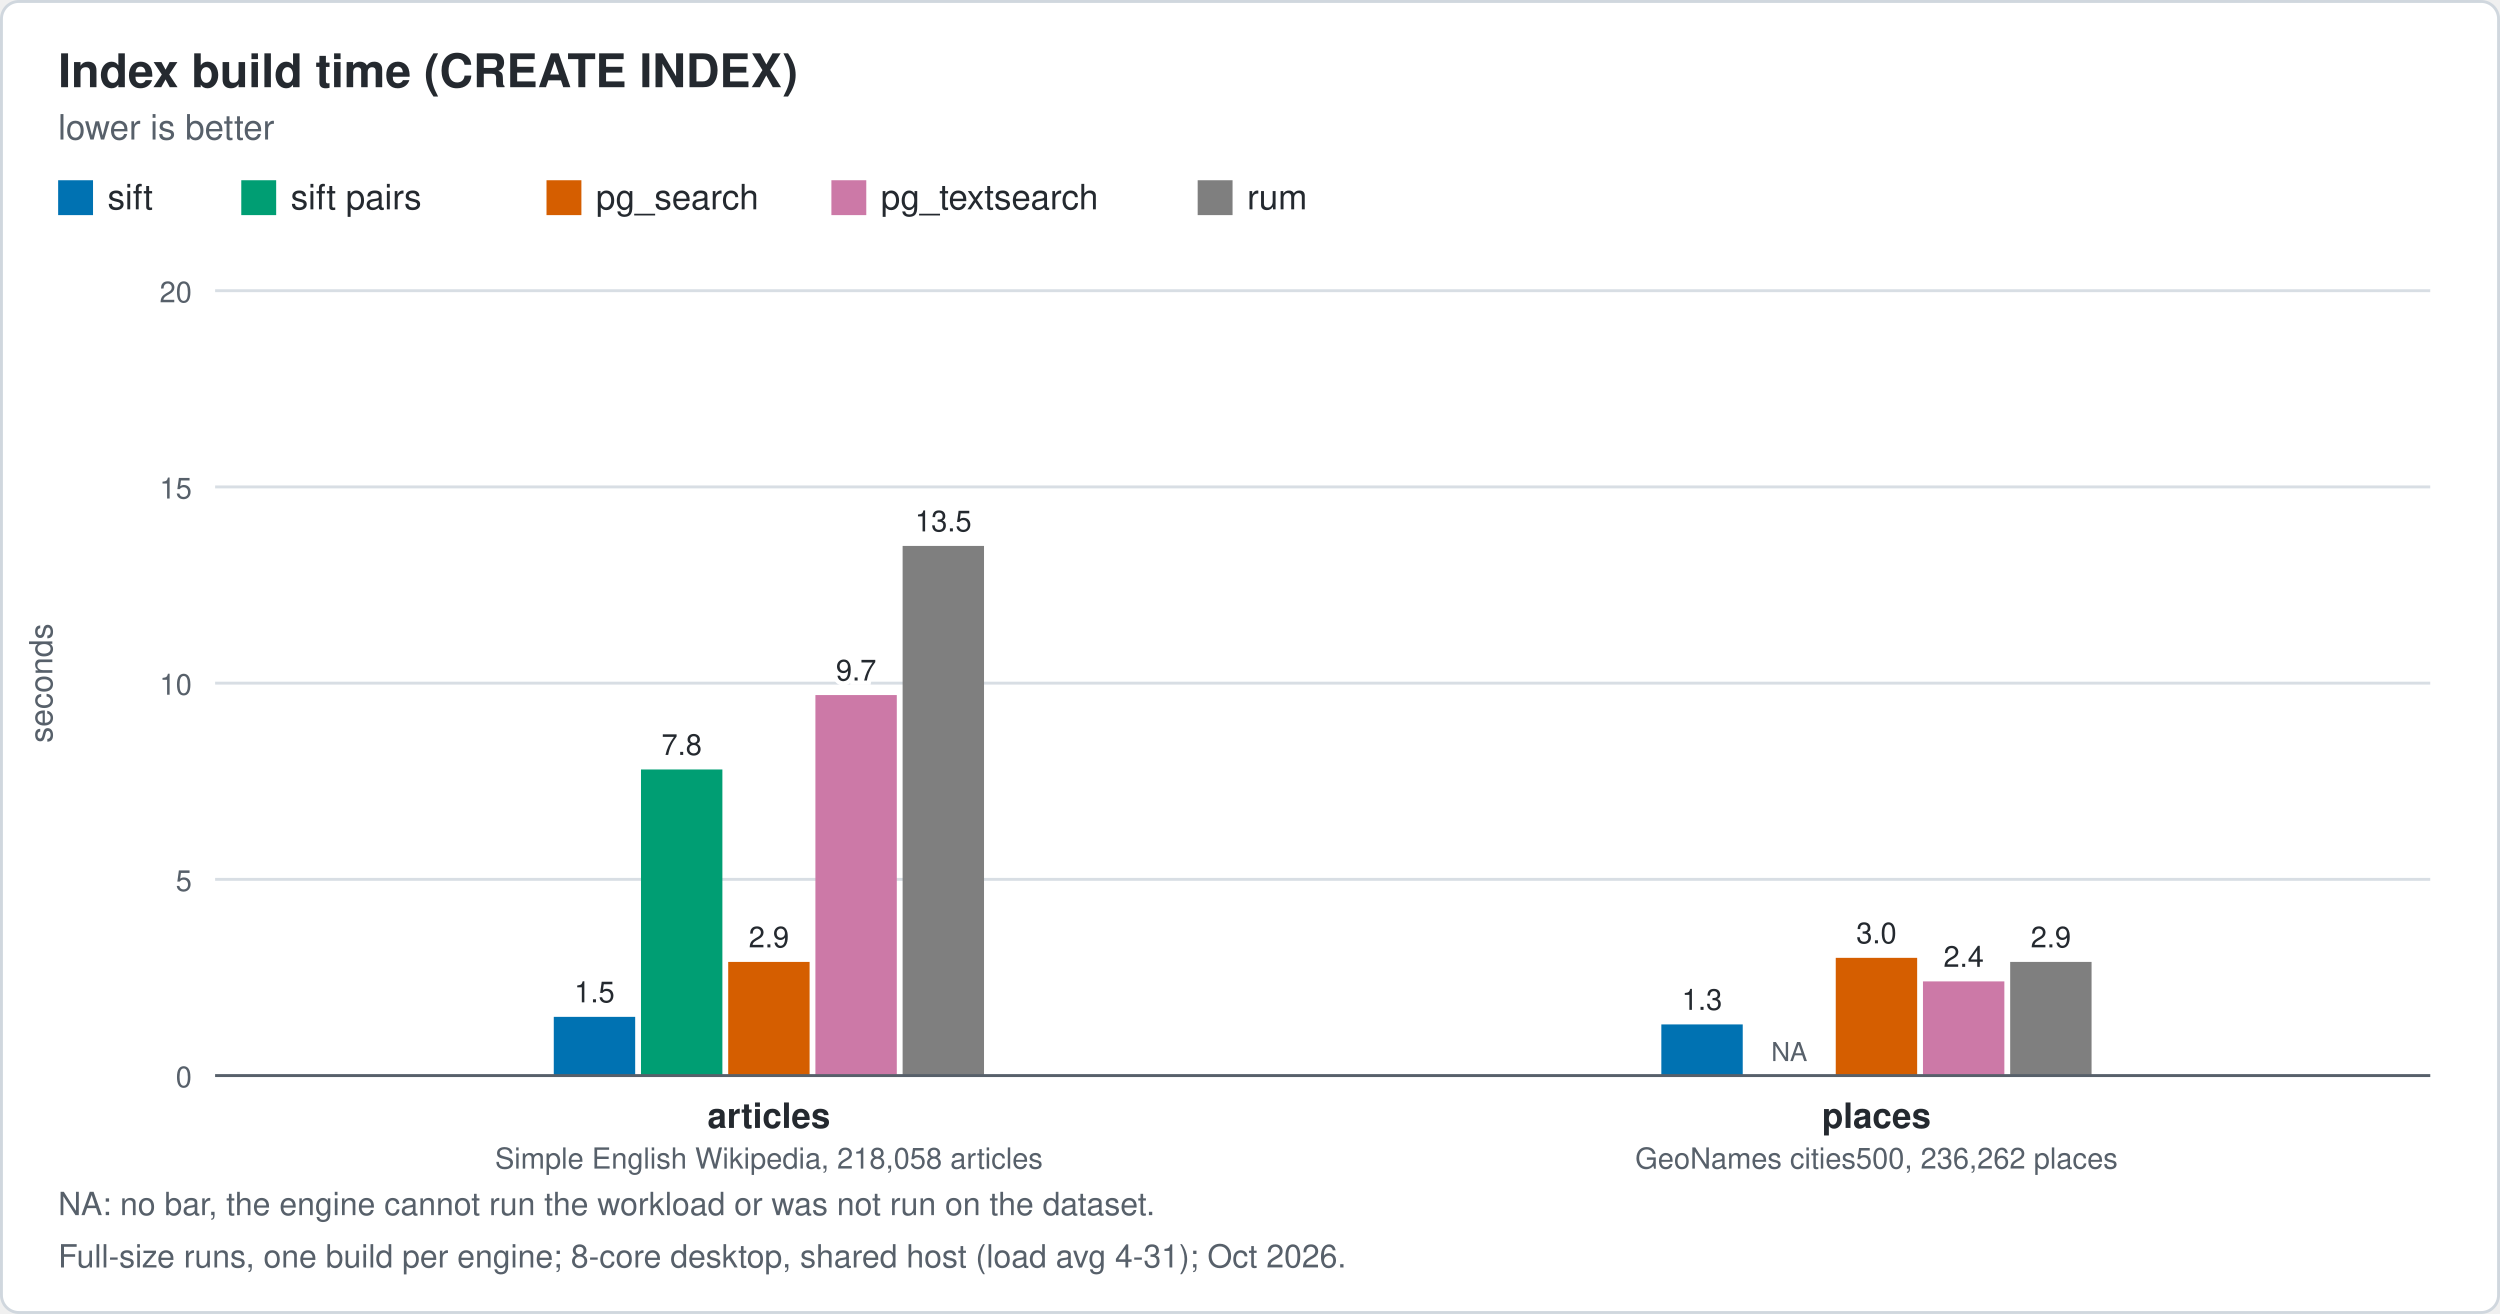
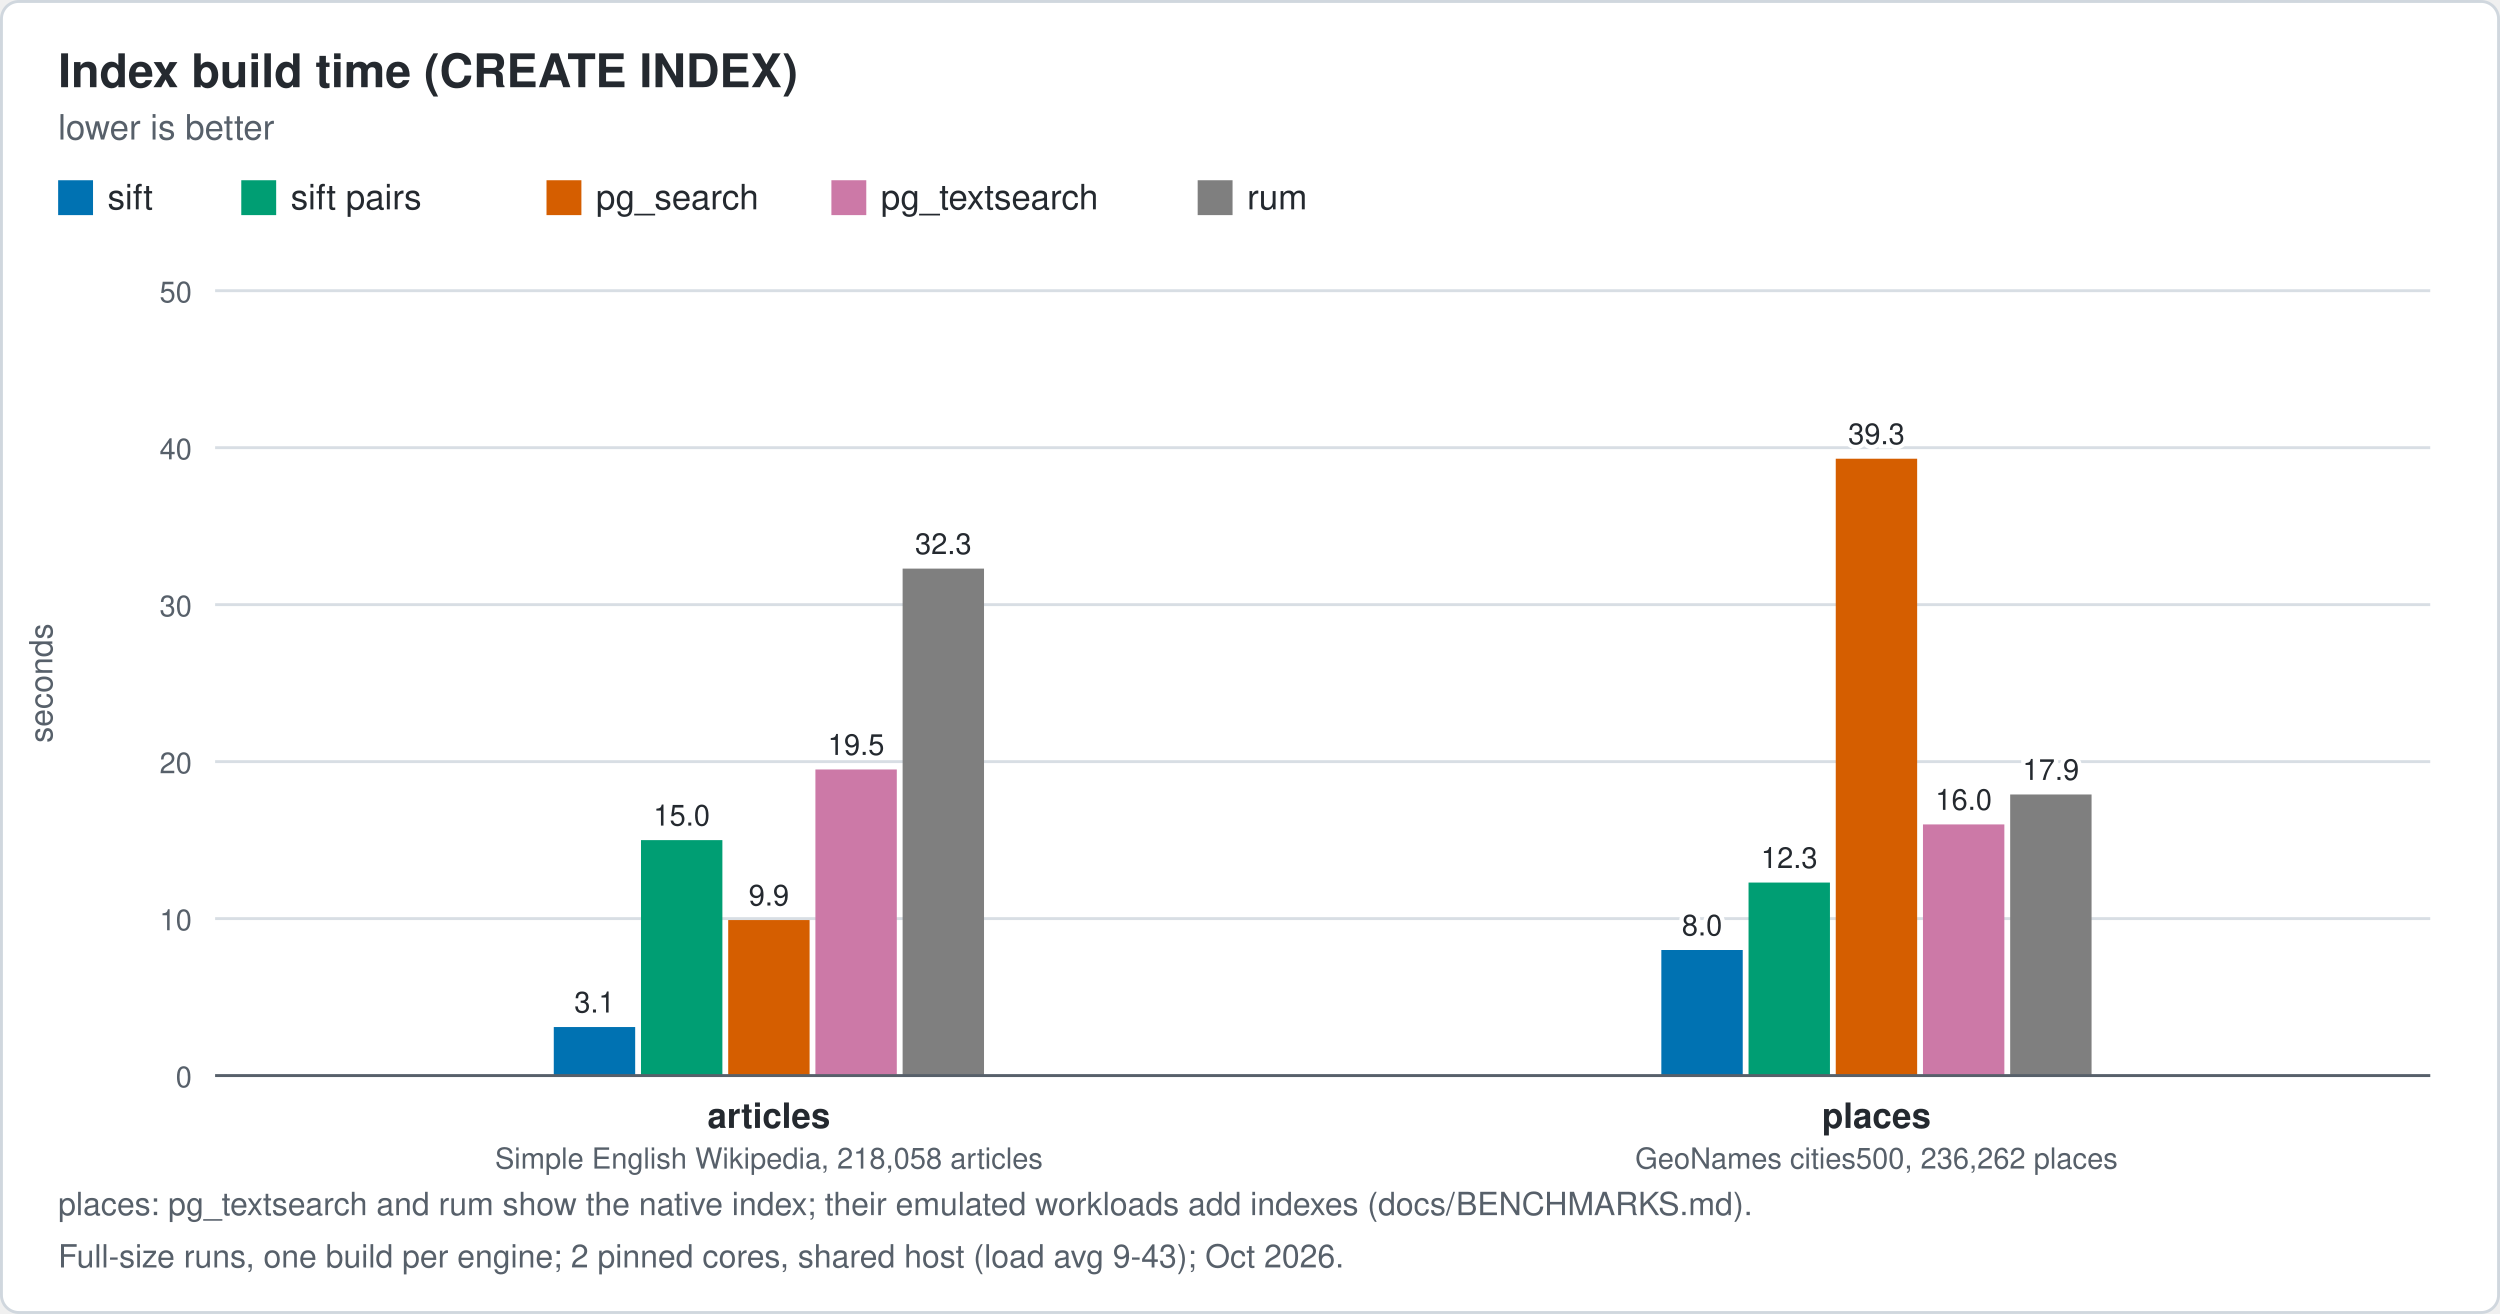
<svg xmlns="http://www.w3.org/2000/svg" width="860" height="452" viewBox="0 0 860 452" role="img" aria-labelledby="t d" font-family="Helvetica, Arial, sans-serif">
  <rect x="0.5" y="0.5" width="859" height="451" rx="6" fill="#ffffff" stroke="#d0d7de" />
  <text x="20" y="30" font-size="16" text-anchor="start" fill="#24292f" font-weight="bold">Index build time (CREATE INDEX)</text>
  <text x="20" y="48" font-size="12" text-anchor="start" fill="#57606a">lower is better</text>
  <rect x="20" y="62" width="12" height="12" fill="#0072B2" />
  <text x="37" y="72" font-size="12" text-anchor="start" fill="#24292f">sift</text>
  <rect x="83" y="62" width="12" height="12" fill="#009E73" />
  <text x="100" y="72" font-size="12" text-anchor="start" fill="#24292f">sift pairs</text>
  <rect x="188" y="62" width="12" height="12" fill="#D55E00" />
  <text x="205" y="72" font-size="12" text-anchor="start" fill="#24292f">pg_search</text>
  <rect x="286" y="62" width="12" height="12" fill="#CC79A7" />
  <text x="303" y="72" font-size="12" text-anchor="start" fill="#24292f">pg_textsearch</text>
  <rect x="412" y="62" width="12" height="12" fill="#7f7f7f" />
  <text x="429" y="72" font-size="12" text-anchor="start" fill="#24292f">rum</text>
  <line x1="74" y1="370" x2="836" y2="370" stroke="#d8dee4" stroke-width="1" />
  <text x="66" y="374" font-size="10" text-anchor="end" fill="#57606a">0</text>
-   <line x1="74" y1="302.5" x2="836" y2="302.5" stroke="#d8dee4" stroke-width="1" />
-   <text x="66" y="306.5" font-size="10" text-anchor="end" fill="#57606a">5</text>
-   <line x1="74" y1="235" x2="836" y2="235" stroke="#d8dee4" stroke-width="1" />
-   <text x="66" y="239" font-size="10" text-anchor="end" fill="#57606a">10</text>
-   <line x1="74" y1="167.5" x2="836" y2="167.5" stroke="#d8dee4" stroke-width="1" />
-   <text x="66" y="171.5" font-size="10" text-anchor="end" fill="#57606a">15</text>
+   <line x1="74" y1="316" x2="836" y2="316" stroke="#d8dee4" stroke-width="1" />
+   <text x="66" y="320" font-size="10" text-anchor="end" fill="#57606a">10</text>
+   <line x1="74" y1="262" x2="836" y2="262" stroke="#d8dee4" stroke-width="1" />
+   <text x="66" y="266" font-size="10" text-anchor="end" fill="#57606a">20</text>
+   <line x1="74" y1="208" x2="836" y2="208" stroke="#d8dee4" stroke-width="1" />
+   <text x="66" y="212" font-size="10" text-anchor="end" fill="#57606a">30</text>
+   <line x1="74" y1="154" x2="836" y2="154" stroke="#d8dee4" stroke-width="1" />
+   <text x="66" y="158" font-size="10" text-anchor="end" fill="#57606a">40</text>
  <line x1="74" y1="100" x2="836" y2="100" stroke="#d8dee4" stroke-width="1" />
-   <text x="66" y="104" font-size="10" text-anchor="end" fill="#57606a">20</text>
+   <text x="66" y="104" font-size="10" text-anchor="end" fill="#57606a">50</text>
  <text transform="translate(18 235) rotate(-90)" font-size="11" text-anchor="middle" fill="#57606a">seconds</text>
-   <rect x="190.5" y="349.8" width="28" height="20.2" fill="#0072B2" />
-   <text x="204.5" y="344.8" font-size="10" text-anchor="middle" fill="#24292f" stroke="#ffffff" stroke-width="3" paint-order="stroke">1.5</text>
-   <rect x="220.5" y="264.7" width="28" height="105.3" fill="#009E73" />
-   <text x="234.5" y="259.7" font-size="10" text-anchor="middle" fill="#24292f" stroke="#ffffff" stroke-width="3" paint-order="stroke">7.8</text>
-   <rect x="250.5" y="330.9" width="28" height="39.1" fill="#D55E00" />
-   <text x="264.5" y="325.9" font-size="10" text-anchor="middle" fill="#24292f" stroke="#ffffff" stroke-width="3" paint-order="stroke">2.9</text>
-   <rect x="280.5" y="239.1" width="28" height="130.9" fill="#CC79A7" />
-   <text x="294.5" y="234.1" font-size="10" text-anchor="middle" fill="#24292f" stroke="#ffffff" stroke-width="3" paint-order="stroke">9.7</text>
-   <rect x="310.5" y="187.8" width="28" height="182.2" fill="#7f7f7f" />
-   <text x="324.5" y="182.8" font-size="10" text-anchor="middle" fill="#24292f" stroke="#ffffff" stroke-width="3" paint-order="stroke">13.5</text>
+   <rect x="190.5" y="353.3" width="28" height="16.7" fill="#0072B2" />
+   <text x="204.5" y="348.3" font-size="10" text-anchor="middle" fill="#24292f" stroke="#ffffff" stroke-width="3" paint-order="stroke">3.1</text>
+   <rect x="220.5" y="289" width="28" height="81" fill="#009E73" />
+   <text x="234.5" y="284" font-size="10" text-anchor="middle" fill="#24292f" stroke="#ffffff" stroke-width="3" paint-order="stroke">15.0</text>
+   <rect x="250.5" y="316.5" width="28" height="53.5" fill="#D55E00" />
+   <text x="264.5" y="311.5" font-size="10" text-anchor="middle" fill="#24292f" stroke="#ffffff" stroke-width="3" paint-order="stroke">9.9</text>
+   <rect x="280.5" y="264.7" width="28" height="105.3" fill="#CC79A7" />
+   <text x="294.5" y="259.7" font-size="10" text-anchor="middle" fill="#24292f" stroke="#ffffff" stroke-width="3" paint-order="stroke">19.5</text>
+   <rect x="310.5" y="195.6" width="28" height="174.4" fill="#7f7f7f" />
+   <text x="324.5" y="190.6" font-size="10" text-anchor="middle" fill="#24292f" stroke="#ffffff" stroke-width="3" paint-order="stroke">32.3</text>
  <text x="264.5" y="388" font-size="12" text-anchor="middle" fill="#24292f" font-weight="bold">articles</text>
  <text x="264.5" y="402" font-size="10" text-anchor="middle" fill="#57606a">Simple English Wikipedia, 218,058 articles</text>
-   <rect x="571.5" y="352.4" width="28" height="17.6" fill="#0072B2" />
-   <text x="585.5" y="347.4" font-size="10" text-anchor="middle" fill="#24292f" stroke="#ffffff" stroke-width="3" paint-order="stroke">1.3</text>
-   <text x="615.5" y="365" font-size="9" text-anchor="middle" fill="#57606a">NA</text>
-   <rect x="631.5" y="329.5" width="28" height="40.5" fill="#D55E00" />
-   <text x="645.5" y="324.5" font-size="10" text-anchor="middle" fill="#24292f" stroke="#ffffff" stroke-width="3" paint-order="stroke">3.0</text>
-   <rect x="661.5" y="337.6" width="28" height="32.4" fill="#CC79A7" />
-   <text x="675.5" y="332.6" font-size="10" text-anchor="middle" fill="#24292f" stroke="#ffffff" stroke-width="3" paint-order="stroke">2.4</text>
-   <rect x="691.5" y="330.9" width="28" height="39.1" fill="#7f7f7f" />
-   <text x="705.5" y="325.9" font-size="10" text-anchor="middle" fill="#24292f" stroke="#ffffff" stroke-width="3" paint-order="stroke">2.9</text>
+   <rect x="571.5" y="326.8" width="28" height="43.2" fill="#0072B2" />
+   <text x="585.5" y="321.8" font-size="10" text-anchor="middle" fill="#24292f" stroke="#ffffff" stroke-width="3" paint-order="stroke">8.0</text>
+   <rect x="601.5" y="303.6" width="28" height="66.4" fill="#009E73" />
+   <text x="615.5" y="298.6" font-size="10" text-anchor="middle" fill="#24292f" stroke="#ffffff" stroke-width="3" paint-order="stroke">12.3</text>
+   <rect x="631.5" y="157.8" width="28" height="212.2" fill="#D55E00" />
+   <text x="645.5" y="152.8" font-size="10" text-anchor="middle" fill="#24292f" stroke="#ffffff" stroke-width="3" paint-order="stroke">39.3</text>
+   <rect x="661.5" y="283.6" width="28" height="86.4" fill="#CC79A7" />
+   <text x="675.5" y="278.6" font-size="10" text-anchor="middle" fill="#24292f" stroke="#ffffff" stroke-width="3" paint-order="stroke">16.0</text>
+   <rect x="691.5" y="273.3" width="28" height="96.7" fill="#7f7f7f" />
+   <text x="705.5" y="268.3" font-size="10" text-anchor="middle" fill="#24292f" stroke="#ffffff" stroke-width="3" paint-order="stroke">17.9</text>
  <text x="645.5" y="388" font-size="12" text-anchor="middle" fill="#24292f" font-weight="bold">places</text>
  <text x="645.5" y="402" font-size="10" text-anchor="middle" fill="#57606a">GeoNames cities500, 236,262 places</text>
  <line x1="74" y1="370" x2="836" y2="370" stroke="#57606a" stroke-width="1" />
-   <text x="20" y="418" font-size="11" text-anchor="start" fill="#57606a">NA: no bar, the engine cannot run the workload or was not run on the dataset.</text>
-   <text x="20" y="436" font-size="11" text-anchor="start" fill="#57606a">Full-size runs, one build per engine; 8-core desktop, shared host (load avg 4-31); Oct 2026.</text>
+   <text x="20" y="418" font-size="11" text-anchor="start" fill="#57606a">places: pg_textsearch and rum show the native index; their emulated workloads add indexes (docs/BENCHMARKS.md).</text>
+   <text x="20" y="436" font-size="11" text-anchor="start" fill="#57606a">Full-size runs, one build per engine; 2 pinned cores, shared host (load avg 9-43); Oct 2026.</text>
</svg>
